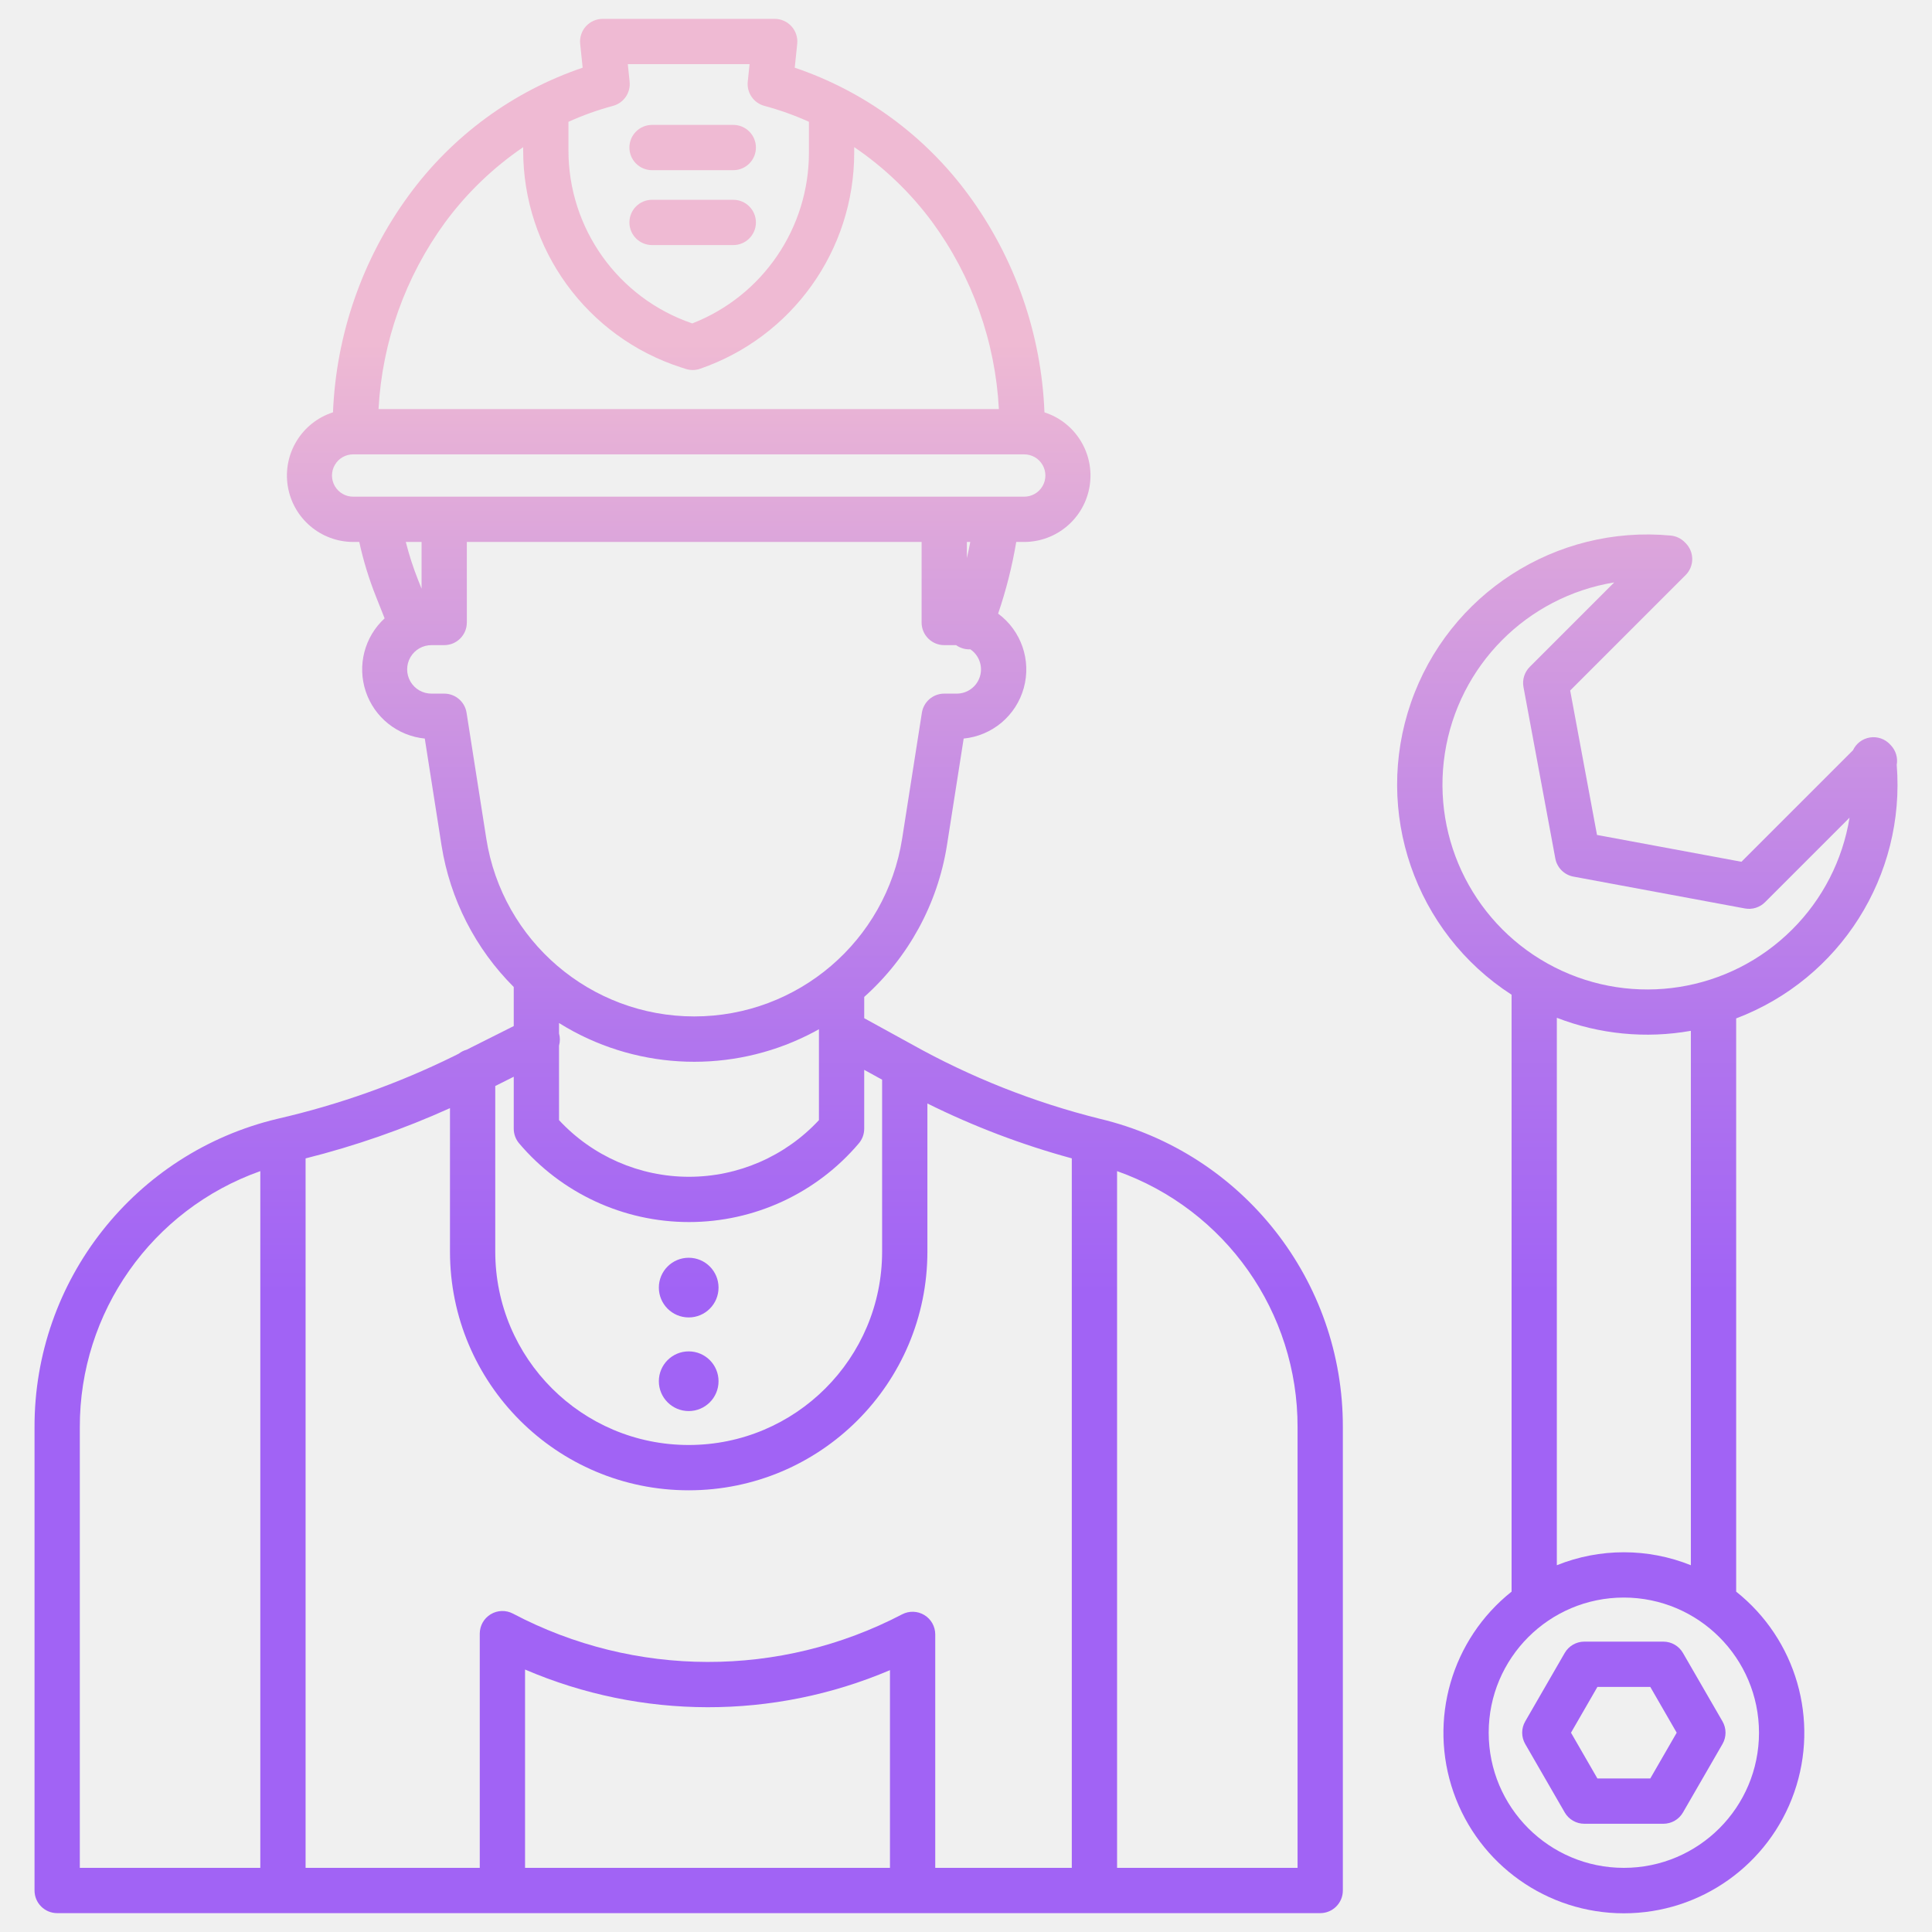
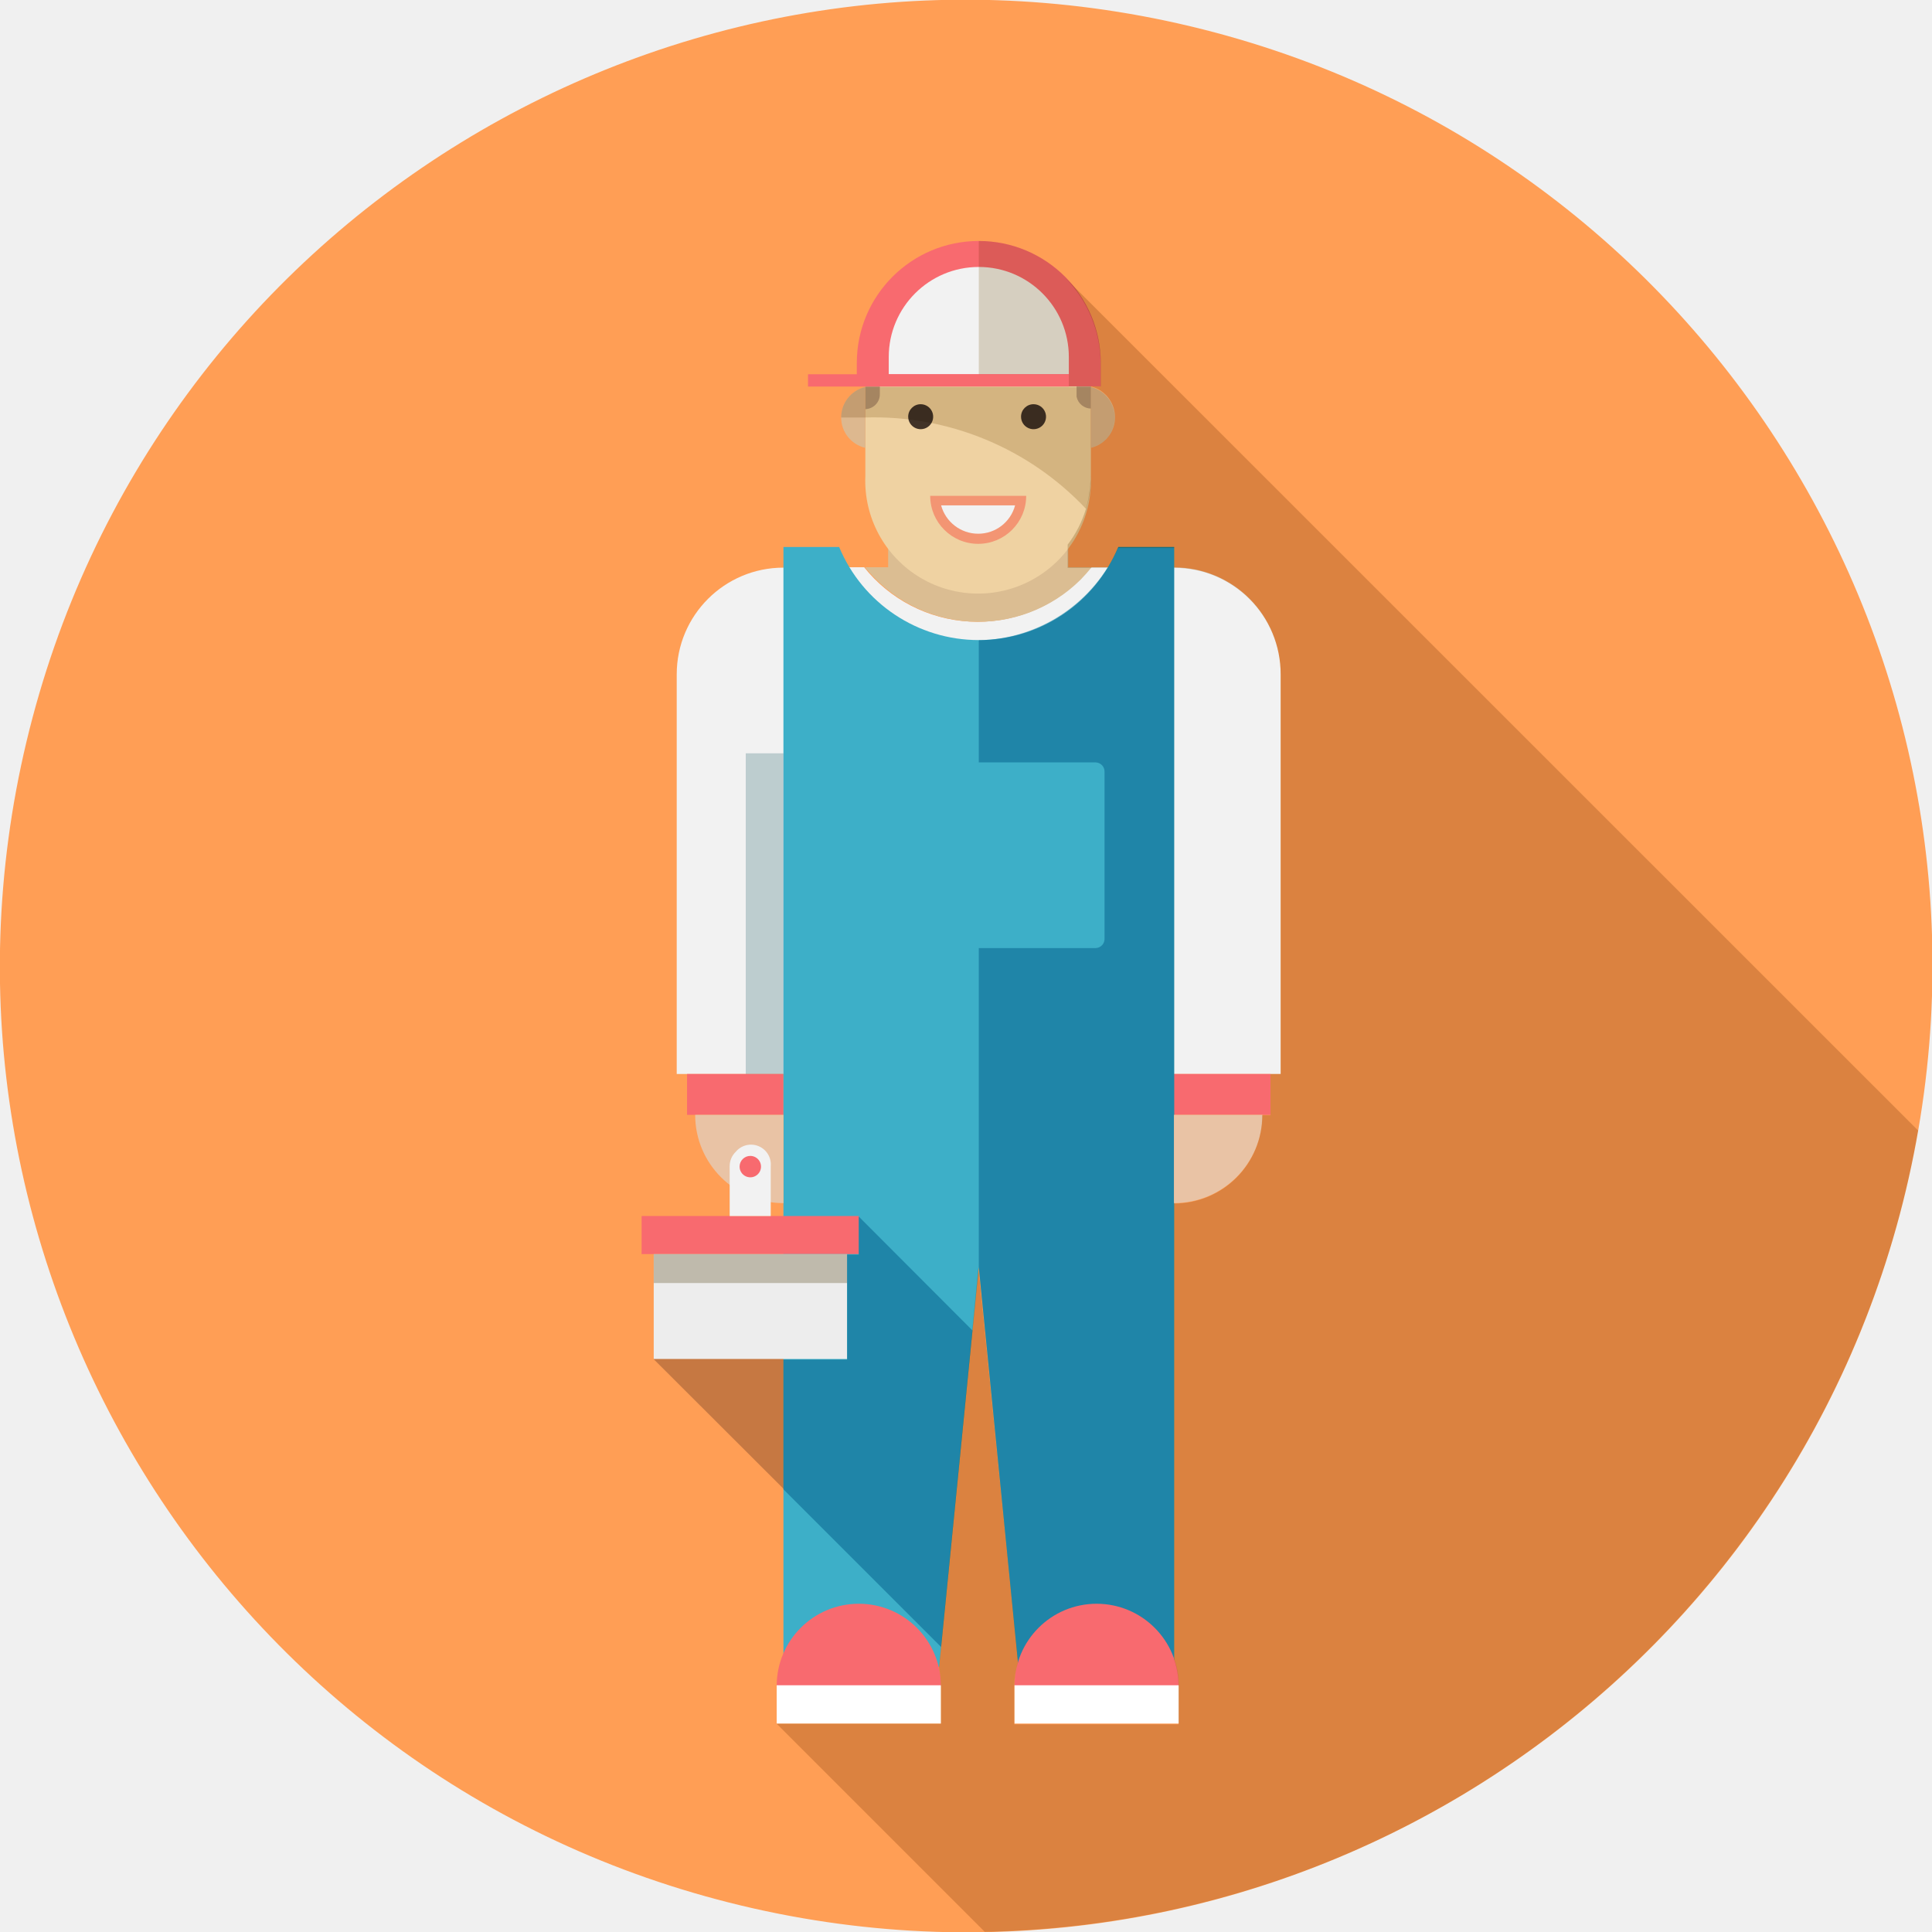
- <svg xmlns="http://www.w3.org/2000/svg" xmlns:xlink="http://www.w3.org/1999/xlink" id="Layer_1" height="512" viewBox="0 0 512 512" width="512" data-name="Layer 1">
-   <linearGradient id="linear-gradient" gradientUnits="userSpaceOnUse" x1="430.336" x2="430.336" y1="483.758" y2="46.074">
-     <stop offset=".322" stop-color="#a163f5" />
-     <stop offset=".466" stop-color="#b074ee" />
-     <stop offset=".752" stop-color="#d8a1dd" />
-     <stop offset=".898" stop-color="#efbad3" />
-   </linearGradient>
-   <linearGradient id="linear-gradient-2" x1="182.51" x2="182.51" xlink:href="#linear-gradient" y1="483.758" y2="46.074" />
-   <linearGradient id="linear-gradient-5" x1="436.572" x2="436.572" xlink:href="#linear-gradient" y1="483.758" y2="46.074" />
-   <linearGradient id="linear-gradient-6" x1="183.565" x2="183.565" xlink:href="#linear-gradient" y1="483.758" y2="46.074" />
-   <path d="m440.806 435.05h-20.939a6 6 0 0 0 -5.2 3l-10.467 18.134a6 6 0 0 0 0 6l10.469 18.133a6 6 0 0 0 5.2 3h20.939a6 6 0 0 0 5.2-3l10.47-18.133a6 6 0 0 0 0-6l-10.478-18.134a6 6 0 0 0 -5.194-3zm-3.464 36.267h-14.011l-7-12.133 7-12.134h14.011l7 12.134z" fill="url(#linear-gradient)" />
-   <g fill="url(#linear-gradient-2)">
-     <path d="m291.433 296.482a202.222 202.222 0 0 1 -49.933-19.794l-12.471-6.853v-5.642a68.139 68.139 0 0 0 21.91-40.106l4.446-28.361a18.4 18.4 0 0 0 9.129-33.11 120.762 120.762 0 0 0 4.8-18.992h2.051a17.6 17.6 0 0 0 5.427-34.35 104.241 104.241 0 0 0 -20.092-57.574 94.814 94.814 0 0 0 -46.085-33.763l.655-6.318a6 6 0 0 0 -5.97-6.619h-45.579a6 6 0 0 0 -5.968 6.619l.655 6.319a94.761 94.761 0 0 0 -46.089 33.846 104.537 104.537 0 0 0 -20.073 57.487 17.6 17.6 0 0 0 5.417 34.353h1.546a93.469 93.469 0 0 0 4.446 14.525l2.274 5.717a18.4 18.4 0 0 0 10.642 31.86l4.446 28.361a68.09 68.09 0 0 0 19.131 37.479v10.351l-12.484 6.269a5.964 5.964 0 0 0 -2.1 1.055l-1.226.615a214.209 214.209 0 0 1 -46.75 16.626 83.807 83.807 0 0 0 -64.437 81.788v122.73a6 6 0 0 0 6 6h334.718a6 6 0 0 0 6-6v-122.73a83.807 83.807 0 0 0 -64.436-81.788zm-222.448 198.518h-47.834v-116.73a71.824 71.824 0 0 1 47.834-67.911zm81.661-462.716a76.223 76.223 0 0 1 11.785-4.221 6 6 0 0 0 4.426-6.417l-.482-4.646h32.27l-.482 4.646a6 6 0 0 0 4.426 6.417 76.684 76.684 0 0 1 11.785 4.215v8.2a48.57 48.57 0 0 1 -30.915 45.232 48.433 48.433 0 0 1 -32.813-45.932zm-32.676 26.631a85.277 85.277 0 0 1 20.676-19.907v.77a60.409 60.409 0 0 0 41.82 57.584l1.243.4a5.988 5.988 0 0 0 3.808-.032 60.569 60.569 0 0 0 40.857-57.261v-1.483a85.158 85.158 0 0 1 20.68 19.857 92.078 92.078 0 0 1 17.659 49.566h-164.4a92.4 92.4 0 0 1 17.657-49.494zm-24.307 72.709a5.608 5.608 0 1 1 0-11.215h177.694a5.608 5.608 0 1 1 0 11.215h-21.321a.192.192 0 0 0 -.024 0zm163.469 12c-.269 1.435-.572 2.864-.9 4.287v-4.287zm-145.414 0v12.383l-.913-2.294a81.433 81.433 0 0 1 -3.263-10.089zm17.155 78.605-5.227-33.342a6 6 0 0 0 -5.928-5.071h-3.313a6.424 6.424 0 1 1 0-12.847h3.313a6 6 0 0 0 6-6v-21.345h120.516v21.345a6 6 0 0 0 6 6h3.15a5.942 5.942 0 0 0 3.468 1.114c.092 0 .183-.017.275-.021a6.421 6.421 0 0 1 -3.58 11.754h-3.313a6 6 0 0 0 -5.927 5.071l-5.227 33.342a55.777 55.777 0 0 1 -110.207 0zm19.275 51.655v-2.772c1.284.8 2.594 1.567 3.937 2.283a67.669 67.669 0 0 0 63.782 0c.39-.208.773-.425 1.158-.64v24.093a47.01 47.01 0 0 1 -68.877 0v-19.739a5.957 5.957 0 0 0 0-3.225zm-16.9 13.921 4.9-2.46v13.778a6 6 0 0 0 1.423 3.877 59.007 59.007 0 0 0 90.031 0 6 6 0 0 0 1.423-3.879v-15.6l4.745 2.607v45.55a51.26 51.26 0 0 1 -102.52 0zm104.602 207.195h-96.706v-52.557a122.946 122.946 0 0 0 96.706.164zm48.185 0h-36.185v-61.866a6 6 0 0 0 -8.779-5.318 110.946 110.946 0 0 1 -103.129-.191 6 6 0 0 0 -8.8 5.308v62.067h-46.157v-188.011a228.155 228.155 0 0 0 38.265-13.321v38.016a63.26 63.26 0 0 0 126.52 0v-39.249a210.318 210.318 0 0 0 38.265 14.542zm59.834 0h-47.834v-184.64a71.822 71.822 0 0 1 47.834 67.91z" />
-     <path d="m182.51 349.135a7.909 7.909 0 1 0 -7.908-7.908 7.917 7.917 0 0 0 7.908 7.908z" />
-     <path d="m182.51 373.948a7.909 7.909 0 1 0 -7.908-7.909 7.917 7.917 0 0 0 7.908 7.909z" />
+ <svg xmlns="http://www.w3.org/2000/svg" viewBox="0 0 97.41 97.41">
+   <defs>
+     <style>.cls-1{isolation:isolate;}.cls-2{fill:#ff9e55;}.cls-3{fill:#f2f2f2;}.cls-4{fill:#f86a6f;}.cls-5{fill:#3dafc8;}.cls-6{fill:#1a93b5;opacity:0.56;}.cls-16,.cls-18,.cls-19,.cls-20,.cls-6,.cls-8{mix-blend-mode:multiply;}.cls-7{fill:#e9c3a5;}.cls-8{fill:#b3cbce;opacity:0.73;}.cls-9{fill:#fff;}.cls-10{fill:#dbbd92;}.cls-11{fill:#efd2a2;}.cls-12{fill:#413328;}.cls-13{fill:#876756;opacity:0.51;}.cls-14{fill:#ddb88f;}.cls-15{fill:#f39573;}.cls-16{fill:#e2daca;}.cls-17{fill:#ededed;}.cls-18{fill:#cec8b9;}.cls-19{fill:#dbd2bf;}.cls-20{fill:#c6c2c7;}</style>
+   </defs>
+   <g class="cls-1">
+     <g id="Layer_2" data-name="Layer 2">
+       <g id="Layer_1-2" data-name="Layer 1">
+         <circle class="cls-2" cx="48.71" cy="48.71" r="48.71" transform="translate(-9.99 84.75) rotate(-76.55)" />
+         <path class="cls-3" d="M34.12,34V54.15H44.88V34a5.38,5.38,0,0,0-10.76,0Z" />
+         <path class="cls-3" d="M59.19,28.61V54.15h5.38V34A5.37,5.37,0,0,0,59.19,28.61Z" />
+         <rect class="cls-4" x="54.98" y="54.15" width="9.08" height="2.06" />
+         <rect class="cls-4" x="34.64" y="54.15" width="4.86" height="2.06" />
+         <path class="cls-3" d="M42.28,28.6a7.62,7.62,0,0,0,14.08,0H55c-.17.21-.35.41-.54.61a7.32,7.32,0,0,1-10.89-.61Z" />
+         <path class="cls-5" d="M39.5,27.58V84.05h7.85l2-20.16,2,20.16h7.85V27.58H56.38a7.62,7.62,0,0,1-14.07,0Z" />
+         <path class="cls-6" d="M49.35,32.28V63.89l2,20.16H59.2V27.58H56.39A7.82,7.82,0,0,1,49.35,32.28Z" />
+         <path class="cls-7" d="M59.19,56.21v4.45a4.46,4.46,0,0,0,4.46-4.45Z" />
+         <path class="cls-7" d="M39.5,56.21v4.45a4.45,4.45,0,0,1-4.45-4.45Z" />
+         <path class="cls-5" d="M43,47.32a.46.46,0,0,0,.44.48H55.25a.46.46,0,0,0,.44-.48V38.91a.46.46,0,0,0-.44-.47H43.39a.46.46,0,0,0-.44.47Z" />
+         <rect class="cls-8" x="37.6" y="37.98" width="1.9" height="16.17" />
+         <path class="cls-4" d="M51.15,85h8.28a4.14,4.14,0,0,0-8.28,0Z" />
+         <rect class="cls-9" x="51.15" y="84.97" width="8.28" height="1.93" />
+         <path class="cls-4" d="M39.16,85h8.28a4.14,4.14,0,0,0-8.28,0Z" />
+         <rect class="cls-9" x="39.16" y="84.97" width="8.28" height="1.93" />
+         <rect class="cls-10" x="44.78" y="26.91" width="9.08" height="1.69" />
+         <path class="cls-10" d="M43.61,28.6a7.32,7.32,0,0,0,10.89.61c.19-.2.37-.4.54-.61Z" />
+         <path class="cls-11" d="M43.63,16.27V24A5.69,5.69,0,1,0,55,24V16.27Z" />
+         <path class="cls-12" d="M45.79,21a.63.63,0,1,0,.63-.62A.63.63,0,0,0,45.79,21Z" />
+         <path class="cls-12" d="M51.48,21a.63.63,0,1,0,.63-.62A.63.63,0,0,0,51.48,21Z" />
+         <path class="cls-13" d="M43.63,17.63v3a.77.77,0,0,0,.51-.22.73.73,0,0,0,.22-.53V17.63Z" />
+         <path class="cls-13" d="M54.28,16.43V20a.75.75,0,0,0,.73.6V16.43Z" />
+         <path class="cls-14" d="M42.41,21.05a1.57,1.57,0,0,0,1.22,1.53V19.51A1.58,1.58,0,0,0,42.41,21.05Z" />
+         <path class="cls-14" d="M56.22,21.05A1.57,1.57,0,0,1,55,22.58V19.51A1.57,1.57,0,0,1,56.22,21.05Z" />
+         <path class="cls-15" d="M46.9,25a2.42,2.42,0,0,0,4.84,0Z" />
+         <path class="cls-3" d="M49.32,26.91a1.92,1.92,0,0,0,1.86-1.43H47.45A1.94,1.94,0,0,0,49.32,26.91Z" />
+         <path class="cls-4" d="M43.2,18.3v1.18H55.5V18.3a6.15,6.15,0,1,0-12.3,0Z" />
+         <path class="cls-3" d="M44.81,18v.87h9.08V18a4.54,4.54,0,0,0-9.08,0Z" />
+         <path class="cls-16" d="M49.35,12.15v7.33H55.5V18.31a6.15,6.15,0,0,0-6.15-6.16Z" />
+         <rect class="cls-4" x="40.74" y="18.87" width="13.15" height="0.62" />
+         <path class="cls-16" d="M42.41,21.05a.06.06,0,0,0,0,0c.39,0,.8,0,1.21,0a14.66,14.66,0,0,1,11.14,4.61A5.54,5.54,0,0,0,55,24V22.58a1.58,1.58,0,0,0,0-3.07v0H43.63v0A1.58,1.58,0,0,0,42.41,21.05Z" />
+         <rect class="cls-4" x="32.35" y="61.31" width="10.95" height="1.92" />
+         <rect class="cls-17" x="32.96" y="63.23" width="9.75" height="5.29" />
+         <path class="cls-3" d="M36.79,58.81v2.5h2.07v-2.5a1,1,0,0,0-1.77-.73A1,1,0,0,0,36.79,58.81Z" />
+         <path class="cls-4" d="M37.29,58.81a.54.54,0,1,0,.54-.53A.54.54,0,0,0,37.29,58.81Z" />
+         <rect class="cls-18" x="32.96" y="63.23" width="9.75" height="1.46" />
+         <polygon class="cls-6" points="39.5 68.55 39.5 75.09 47.45 83.04 49.03 67.08 43.3 61.34 43.3 63.26 42.71 63.26 42.71 68.55 39.5 68.55" />
+         <path class="cls-19" d="M96.71,57A48.71,48.71,0,0,1,49.65,97.4L39.16,86.91h8.28V85a4.55,4.55,0,0,0-.1-.92h0l.1-1,1.58-16,.31-3.18,2,19.91A4.09,4.09,0,0,0,51.14,85v1.94h8.28V85a4.15,4.15,0,0,0-.22-1.32v-23a4.44,4.44,0,0,0,4.44-4.45h.42V54.15h.51V34a5.37,5.37,0,0,0-5.37-5.37v-1H56.38a8.27,8.27,0,0,1-.55,1h-2V27.46a5.58,5.58,0,0,0,.92-1.8,4.7,4.7,0,0,0,.17-.83,2,2,0,0,0,.05-.35v-.11A2,2,0,0,0,55,24V22.58a1.54,1.54,0,0,0,.68-.36,1.09,1.09,0,0,0,.18-.19,1.54,1.54,0,0,0,.35-1,1.57,1.57,0,0,0-.35-1,1.09,1.09,0,0,0-.18-.19,1.54,1.54,0,0,0-.68-.36v0h.49V18.31A6.18,6.18,0,0,0,53.7,14Z" />
+         <polygon class="cls-20" points="39.5 68.52 39.5 75.06 32.95 68.52 39.5 68.52" />
+       </g>
+     </g>
  </g>
-   <path d="m501.116 197.526-.244-.261a6 6 0 0 0 -9.812 1.553l-29.56 29.56-38.278-7.109-7.109-38.279 30.587-30.583a6 6 0 0 0 0-8.489l-.26-.26a6 6 0 0 0 -3.682-1.728 66.29 66.29 0 0 0 -42.172 121.686v158.184a47.817 47.817 0 1 0 59.516 0v-151.913a66.216 66.216 0 0 0 42.549-67.2 6 6 0 0 0 -1.535-5.161zm-34.963 261.658a35.817 35.817 0 1 1 -35.817-35.816 35.857 35.857 0 0 1 35.817 35.816zm-53.575-44.384v-145.075a66.208 66.208 0 0 0 35.516 3.453v141.622a47.645 47.645 0 0 0 -35.516 0zm62.368-168.472a54.295 54.295 0 1 1 -47.159-91.984l-22.393 22.393a6 6 0 0 0 -1.656 5.339l8.439 45.434a6 6 0 0 0 4.8 4.8l45.434 8.439a6 6 0 0 0 5.338-1.656l22.4-22.4a54.049 54.049 0 0 1 -15.203 29.636z" fill="url(#linear-gradient-5)" />
-   <path d="m172.8 64.947h21.526a6 6 0 0 0 0-12h-21.526a6 6 0 0 0 0 12z" fill="url(#linear-gradient-6)" />
-   <path d="m172.8 45.1h21.526a6 6 0 0 0 0-12h-21.526a6 6 0 0 0 0 12z" fill="url(#linear-gradient-6)" />
</svg>
